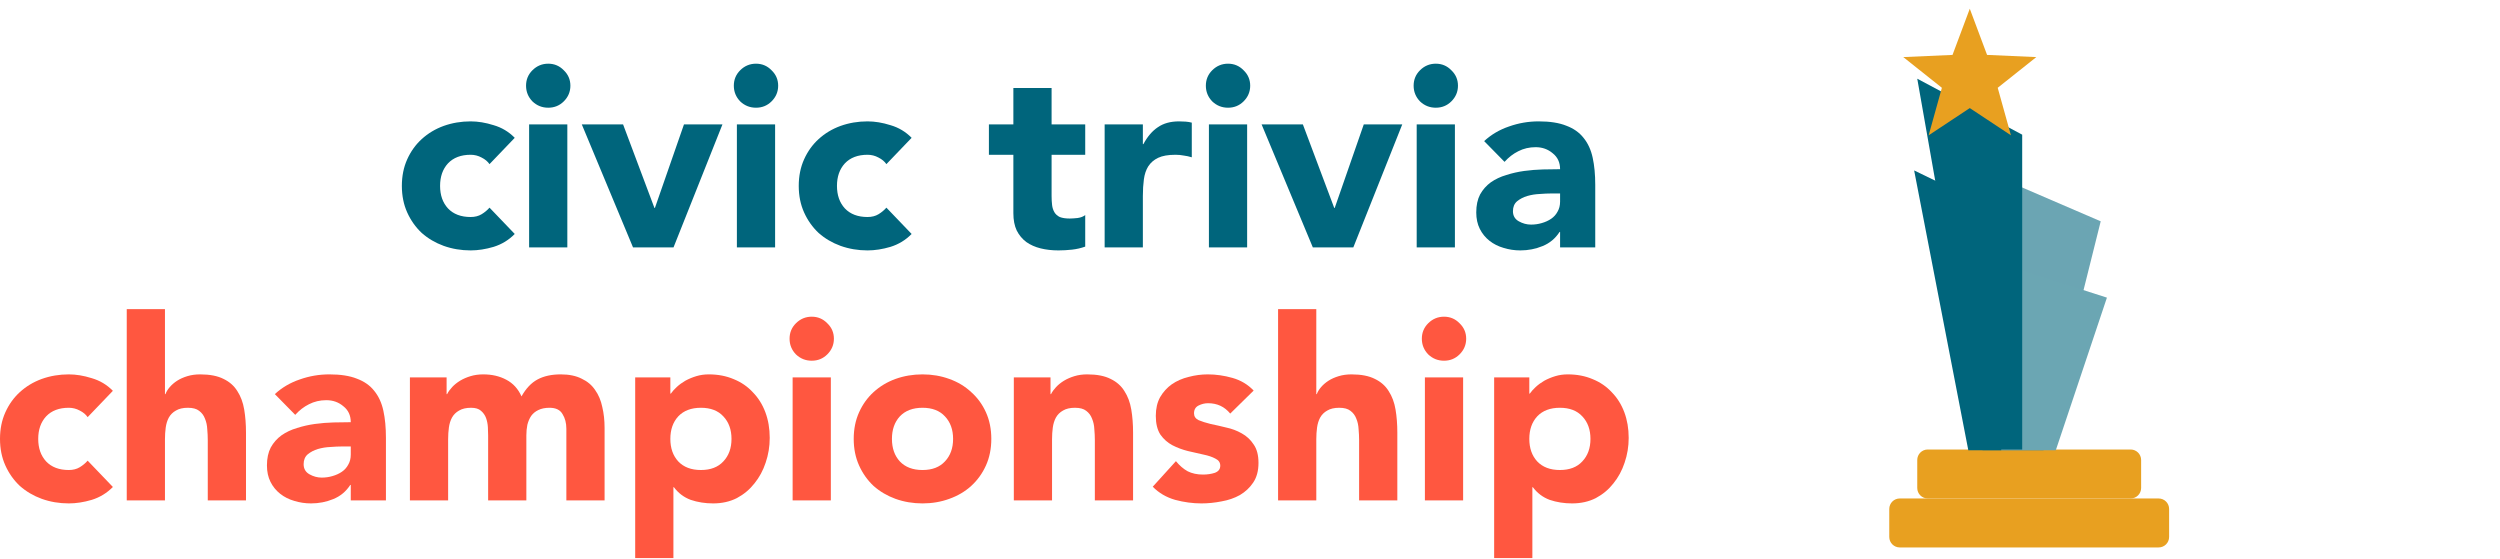
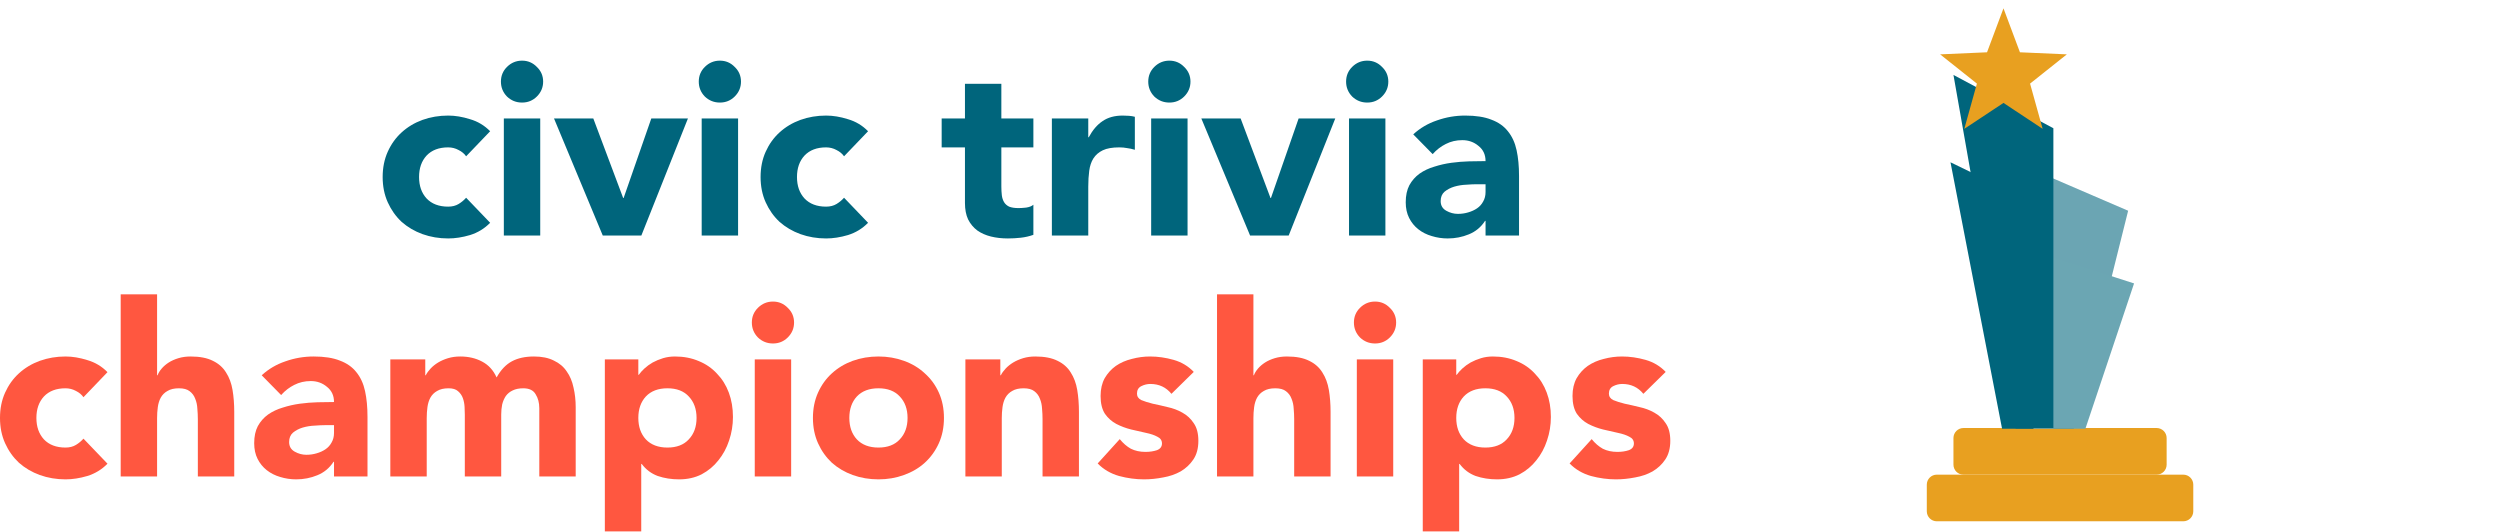
- <svg xmlns="http://www.w3.org/2000/svg" width="824" height="184" viewBox="0 0 824 184" fill="none">
+ <svg xmlns="http://www.w3.org/2000/svg" width="865.34" height="184" viewBox="0 0 865.34 184" fill="none">
  <path d="M28.89 137.488C28.274 136.598 27.406 135.875 26.287 135.319C25.167 134.708 23.963 134.402 22.675 134.402C19.484 134.402 16.992 135.347 15.201 137.237C13.465 139.128 12.597 141.601 12.597 144.659C12.597 147.717 13.465 150.191 15.201 152.081C16.992 153.971 19.484 154.916 22.675 154.916C24.075 154.916 25.279 154.61 26.287 153.999C27.294 153.387 28.162 152.665 28.89 151.831L37.204 160.503C35.245 162.505 32.921 163.922 30.234 164.756C27.602 165.534 25.083 165.923 22.675 165.923C19.54 165.923 16.573 165.423 13.773 164.422C11.03 163.422 8.622 162.004 6.551 160.17C4.535 158.279 2.939 156.028 1.764 153.415C0.588 150.802 0 147.884 0 144.659C0 141.435 0.588 138.516 1.764 135.903C2.939 133.29 4.535 131.067 6.551 129.232C8.622 127.342 11.03 125.896 13.773 124.896C16.573 123.895 19.54 123.395 22.675 123.395C25.083 123.395 27.602 123.812 30.234 124.646C32.921 125.424 35.245 126.814 37.204 128.815L28.89 137.488Z" fill="#FF5740" />
  <path d="M54.372 101.88V129.899H54.54C54.82 129.121 55.296 128.343 55.968 127.564C56.64 126.786 57.452 126.091 58.403 125.479C59.355 124.868 60.475 124.368 61.763 123.978C63.05 123.589 64.45 123.395 65.962 123.395C69.153 123.395 71.729 123.895 73.688 124.896C75.648 125.841 77.159 127.175 78.223 128.898C79.343 130.622 80.099 132.651 80.491 134.986C80.883 137.321 81.079 139.85 81.079 142.574V164.923H68.481V145.076C68.481 143.909 68.425 142.713 68.313 141.49C68.257 140.212 68.005 139.044 67.558 137.988C67.166 136.932 66.522 136.07 65.626 135.403C64.786 134.736 63.554 134.402 61.931 134.402C60.307 134.402 58.991 134.708 57.983 135.319C56.976 135.875 56.192 136.654 55.632 137.654C55.128 138.599 54.792 139.684 54.624 140.907C54.456 142.13 54.372 143.408 54.372 144.743V164.923H41.775V101.88H54.372Z" fill="#FF5740" />
  <path d="M115.614 159.836H115.446C114.046 162.004 112.171 163.561 109.819 164.506C107.524 165.451 105.088 165.923 102.513 165.923C100.609 165.923 98.761 165.646 96.97 165.09C95.234 164.589 93.695 163.811 92.351 162.755C91.007 161.698 89.943 160.392 89.159 158.835C88.376 157.279 87.984 155.472 87.984 153.415C87.984 151.08 88.404 149.107 89.243 147.494C90.139 145.882 91.315 144.548 92.771 143.492C94.282 142.435 95.99 141.629 97.894 141.073C99.797 140.462 101.757 140.017 103.772 139.739C105.844 139.461 107.888 139.294 109.903 139.239C111.975 139.183 113.878 139.155 115.614 139.155C115.614 136.932 114.802 135.18 113.178 133.902C111.611 132.568 109.735 131.9 107.552 131.9C105.48 131.9 103.576 132.345 101.841 133.235C100.161 134.069 98.649 135.236 97.306 136.737L90.587 129.899C92.939 127.731 95.682 126.119 98.817 125.063C101.953 123.951 105.2 123.395 108.559 123.395C112.255 123.395 115.278 123.867 117.63 124.812C120.037 125.702 121.941 127.036 123.34 128.815C124.796 130.594 125.804 132.79 126.364 135.403C126.924 137.96 127.204 140.934 127.204 144.326V164.923H115.614V159.836ZM112.507 147.161C111.555 147.161 110.351 147.216 108.895 147.328C107.496 147.383 106.124 147.606 104.78 147.995C103.492 148.384 102.373 148.968 101.421 149.746C100.525 150.524 100.077 151.608 100.077 152.998C100.077 154.499 100.721 155.611 102.009 156.334C103.296 157.056 104.64 157.418 106.04 157.418C107.272 157.418 108.447 157.251 109.567 156.917C110.743 156.584 111.779 156.111 112.675 155.5C113.57 154.888 114.27 154.11 114.774 153.165C115.334 152.22 115.614 151.108 115.614 149.829V147.161H112.507Z" fill="#FF5740" />
  <path d="M135.107 124.395H147.201V129.899H147.369C147.76 129.121 148.32 128.343 149.048 127.564C149.776 126.786 150.644 126.091 151.652 125.479C152.659 124.868 153.807 124.368 155.095 123.978C156.383 123.589 157.782 123.395 159.294 123.395C162.15 123.395 164.669 123.978 166.853 125.146C169.092 126.313 170.772 128.148 171.892 130.65C173.347 128.037 175.111 126.174 177.182 125.063C179.254 123.951 181.801 123.395 184.825 123.395C187.568 123.395 189.864 123.867 191.711 124.812C193.615 125.702 195.099 126.953 196.162 128.565C197.282 130.122 198.066 131.984 198.514 134.152C199.018 136.265 199.27 138.544 199.27 140.99V164.923H186.672V141.324C186.672 139.433 186.253 137.821 185.413 136.487C184.629 135.097 183.201 134.402 181.13 134.402C179.674 134.402 178.442 134.652 177.434 135.153C176.483 135.597 175.699 136.237 175.083 137.071C174.523 137.905 174.103 138.877 173.823 139.989C173.599 141.101 173.487 142.269 173.487 143.492V164.923H160.89V143.492C160.89 142.769 160.862 141.879 160.806 140.823C160.75 139.767 160.554 138.766 160.218 137.821C159.882 136.876 159.322 136.07 158.538 135.403C157.81 134.736 156.719 134.402 155.263 134.402C153.639 134.402 152.324 134.708 151.316 135.319C150.308 135.875 149.524 136.654 148.964 137.654C148.46 138.599 148.124 139.684 147.956 140.907C147.788 142.13 147.704 143.408 147.704 144.743V164.923H135.107V124.395Z" fill="#FF5740" />
  <path d="M209.358 124.395H220.947V129.732H221.115C221.619 129.01 222.263 128.287 223.047 127.564C223.887 126.786 224.838 126.091 225.902 125.479C227.022 124.868 228.226 124.368 229.513 123.978C230.801 123.589 232.173 123.395 233.629 123.395C236.652 123.395 239.395 123.923 241.859 124.979C244.322 125.98 246.422 127.425 248.158 129.315C249.949 131.15 251.321 133.346 252.273 135.903C253.225 138.46 253.7 141.268 253.7 144.326C253.7 147.161 253.253 149.885 252.357 152.498C251.517 155.055 250.285 157.334 248.661 159.336C247.094 161.337 245.162 162.949 242.867 164.172C240.571 165.34 237.968 165.923 235.056 165.923C232.425 165.923 229.961 165.534 227.666 164.756C225.426 163.922 223.579 162.532 222.123 160.587H221.955V183.936H209.358V124.395ZM220.947 144.659C220.947 147.717 221.815 150.191 223.551 152.081C225.342 153.971 227.834 154.916 231.025 154.916C234.216 154.916 236.68 153.971 238.416 152.081C240.207 150.191 241.103 147.717 241.103 144.659C241.103 141.601 240.207 139.128 238.416 137.237C236.68 135.347 234.216 134.402 231.025 134.402C227.834 134.402 225.342 135.347 223.551 137.237C221.815 139.128 220.947 141.601 220.947 144.659Z" fill="#FF5740" />
  <path d="M261.249 124.395H273.846V164.923H261.249V124.395ZM260.241 111.637C260.241 109.635 260.941 107.94 262.341 106.55C263.797 105.105 265.532 104.382 267.548 104.382C269.563 104.382 271.271 105.105 272.671 106.55C274.126 107.94 274.854 109.635 274.854 111.637C274.854 113.638 274.126 115.362 272.671 116.807C271.271 118.197 269.563 118.892 267.548 118.892C265.532 118.892 263.797 118.197 262.341 116.807C260.941 115.362 260.241 113.638 260.241 111.637Z" fill="#FF5740" />
  <path d="M281.385 144.659C281.385 141.435 281.973 138.516 283.149 135.903C284.325 133.29 285.92 131.067 287.936 129.232C290.007 127.342 292.415 125.896 295.158 124.896C297.958 123.895 300.925 123.395 304.061 123.395C307.196 123.395 310.135 123.895 312.879 124.896C315.678 125.896 318.086 127.342 320.101 129.232C322.173 131.067 323.796 133.29 324.972 135.903C326.148 138.516 326.736 141.435 326.736 144.659C326.736 147.884 326.148 150.802 324.972 153.415C323.796 156.028 322.173 158.279 320.101 160.17C318.086 162.004 315.678 163.422 312.879 164.422C310.135 165.423 307.196 165.923 304.061 165.923C300.925 165.923 297.958 165.423 295.158 164.422C292.415 163.422 290.007 162.004 287.936 160.17C285.92 158.279 284.325 156.028 283.149 153.415C281.973 150.802 281.385 147.884 281.385 144.659ZM293.983 144.659C293.983 147.717 294.85 150.191 296.586 152.081C298.378 153.971 300.869 154.916 304.061 154.916C307.252 154.916 309.715 153.971 311.451 152.081C313.243 150.191 314.138 147.717 314.138 144.659C314.138 141.601 313.243 139.128 311.451 137.237C309.715 135.347 307.252 134.402 304.061 134.402C300.869 134.402 298.378 135.347 296.586 137.237C294.85 139.128 293.983 141.601 293.983 144.659Z" fill="#FF5740" />
  <path d="M334.156 124.395H346.249V129.899H346.417C346.809 129.121 347.369 128.343 348.097 127.564C348.825 126.786 349.693 126.091 350.7 125.479C351.708 124.868 352.856 124.368 354.144 123.978C355.431 123.589 356.831 123.395 358.343 123.395C361.534 123.395 364.11 123.895 366.069 124.896C368.029 125.841 369.541 127.175 370.604 128.898C371.724 130.622 372.48 132.651 372.872 134.986C373.264 137.321 373.46 139.85 373.46 142.574V164.923H360.862V145.076C360.862 143.909 360.806 142.713 360.694 141.49C360.638 140.212 360.386 139.044 359.939 137.988C359.547 136.932 358.903 136.07 358.007 135.403C357.167 134.736 355.935 134.402 354.312 134.402C352.688 134.402 351.372 134.708 350.365 135.319C349.357 135.875 348.573 136.654 348.013 137.654C347.509 138.599 347.173 139.684 347.005 140.907C346.837 142.13 346.753 143.408 346.753 144.743V164.923H334.156V124.395Z" fill="#FF5740" />
  <path d="M405.476 136.32C403.628 134.041 401.192 132.901 398.169 132.901C397.105 132.901 396.069 133.151 395.062 133.652C394.054 134.152 393.55 135.014 393.55 136.237C393.55 137.237 394.054 137.988 395.062 138.488C396.125 138.933 397.441 139.35 399.009 139.739C400.633 140.073 402.34 140.462 404.132 140.907C405.979 141.296 407.687 141.935 409.255 142.825C410.878 143.714 412.194 144.937 413.202 146.494C414.266 147.995 414.798 150.024 414.798 152.581C414.798 155.194 414.21 157.362 413.034 159.086C411.914 160.753 410.458 162.115 408.667 163.172C406.875 164.172 404.86 164.867 402.62 165.256C400.381 165.701 398.169 165.923 395.985 165.923C393.13 165.923 390.247 165.534 387.335 164.756C384.424 163.922 381.96 162.477 379.945 160.42L387.587 151.997C388.763 153.443 390.051 154.555 391.45 155.333C392.906 156.056 394.586 156.417 396.489 156.417C397.945 156.417 399.261 156.222 400.437 155.833C401.612 155.389 402.2 154.61 402.2 153.498C402.2 152.442 401.668 151.664 400.604 151.164C399.597 150.608 398.281 150.163 396.657 149.829C395.09 149.44 393.382 149.051 391.534 148.662C389.743 148.217 388.035 147.578 386.411 146.744C384.844 145.91 383.528 144.743 382.464 143.241C381.456 141.685 380.953 139.628 380.953 137.071C380.953 134.68 381.428 132.623 382.38 130.9C383.388 129.176 384.676 127.759 386.243 126.647C387.867 125.535 389.715 124.729 391.786 124.229C393.858 123.673 395.957 123.395 398.085 123.395C400.772 123.395 403.488 123.784 406.231 124.562C408.975 125.341 411.298 126.73 413.202 128.732L405.476 136.32Z" fill="#FF5740" />
  <path d="M433.852 101.88V129.899H434.02C434.3 129.121 434.776 128.343 435.448 127.564C436.12 126.786 436.932 126.091 437.884 125.479C438.835 124.868 439.955 124.368 441.243 123.978C442.531 123.589 443.93 123.395 445.442 123.395C448.633 123.395 451.209 123.895 453.168 124.896C455.128 125.841 456.64 127.175 457.704 128.898C458.823 130.622 459.579 132.651 459.971 134.986C460.363 137.321 460.559 139.85 460.559 142.574V164.923H447.962V145.076C447.962 143.909 447.906 142.713 447.794 141.49C447.738 140.212 447.486 139.044 447.038 137.988C446.646 136.932 446.002 136.07 445.106 135.403C444.266 134.736 443.035 134.402 441.411 134.402C439.787 134.402 438.472 134.708 437.464 135.319C436.456 135.875 435.672 136.654 435.112 137.654C434.608 138.599 434.272 139.684 434.104 140.907C433.936 142.13 433.852 143.408 433.852 144.743V164.923H421.255V101.88H433.852Z" fill="#FF5740" />
  <path d="M469.647 124.395H482.245V164.923H469.647V124.395ZM468.64 111.637C468.64 109.635 469.339 107.94 470.739 106.55C472.195 105.105 473.931 104.382 475.946 104.382C477.962 104.382 479.669 105.105 481.069 106.55C482.525 107.94 483.253 109.635 483.253 111.637C483.253 113.638 482.525 115.362 481.069 116.807C479.669 118.197 477.962 118.892 475.946 118.892C473.931 118.892 472.195 118.197 470.739 116.807C469.339 115.362 468.64 113.638 468.64 111.637Z" fill="#FF5740" />
  <path d="M492.471 124.395H504.061V129.732H504.229C504.732 129.01 505.376 128.287 506.16 127.564C507 126.786 507.952 126.091 509.016 125.479C510.135 124.868 511.339 124.368 512.627 123.978C513.915 123.589 515.286 123.395 516.742 123.395C519.765 123.395 522.509 123.923 524.972 124.979C527.436 125.98 529.535 127.425 531.271 129.315C533.063 131.15 534.434 133.346 535.386 135.903C536.338 138.46 536.814 141.268 536.814 144.326C536.814 147.161 536.366 149.885 535.47 152.498C534.63 155.055 533.399 157.334 531.775 159.336C530.207 161.337 528.276 162.949 525.98 164.172C523.685 165.34 521.081 165.923 518.17 165.923C515.538 165.923 513.075 165.534 510.779 164.756C508.54 163.922 506.692 162.532 505.236 160.587H505.068V183.936H492.471V124.395ZM504.061 144.659C504.061 147.717 504.928 150.191 506.664 152.081C508.456 153.971 510.947 154.916 514.139 154.916C517.33 154.916 519.793 153.971 521.529 152.081C523.321 150.191 524.216 147.717 524.216 144.659C524.216 141.601 523.321 139.128 521.529 137.237C519.793 135.347 517.33 134.402 514.139 134.402C510.947 134.402 508.456 135.347 506.664 137.237C504.928 139.128 504.061 141.601 504.061 144.659Z" fill="#FF5740" />
+   <path transform="translate(163.35 0)" d="M405.476 136.32C403.628 134.041 401.192 132.901 398.169 132.901C397.105 132.901 396.069 133.151 395.062 133.652C394.054 134.152 393.55 135.014 393.55 136.237C393.55 137.237 394.054 137.988 395.062 138.488C396.125 138.933 397.441 139.35 399.009 139.739C400.633 140.073 402.34 140.462 404.132 140.907C405.979 141.296 407.687 141.935 409.255 142.825C410.878 143.714 412.194 144.937 413.202 146.494C414.266 147.995 414.798 150.024 414.798 152.581C414.798 155.194 414.21 157.362 413.034 159.086C411.914 160.753 410.458 162.115 408.667 163.172C406.875 164.172 404.86 164.867 402.62 165.256C400.381 165.701 398.169 165.923 395.985 165.923C393.13 165.923 390.247 165.534 387.335 164.756C384.424 163.922 381.96 162.477 379.945 160.42L387.587 151.997C388.763 153.443 390.051 154.555 391.45 155.333C392.906 156.056 394.586 156.417 396.489 156.417C397.945 156.417 399.261 156.222 400.437 155.833C401.612 155.389 402.2 154.61 402.2 153.498C402.2 152.442 401.668 151.664 400.604 151.164C399.597 150.608 398.281 150.163 396.657 149.829C395.09 149.44 393.382 149.051 391.534 148.662C389.743 148.217 388.035 147.578 386.411 146.744C384.844 145.91 383.528 144.743 382.464 143.241C381.456 141.685 380.953 139.628 380.953 137.071C380.953 134.68 381.428 132.623 382.38 130.9C383.388 129.176 384.676 127.759 386.243 126.647C387.867 125.535 389.715 124.729 391.786 124.229C393.858 123.673 395.957 123.395 398.085 123.395C400.772 123.395 403.488 123.784 406.231 124.562C408.975 125.341 411.298 126.73 413.202 128.732L405.476 136.32Z" fill="#FF5740" />
  <path d="M161.343 54.098C160.727 53.208 159.859 52.486 158.74 51.93C157.62 51.318 156.416 51.013 155.128 51.013C151.937 51.013 149.446 51.958 147.654 53.848C145.918 55.738 145.051 58.212 145.051 61.269C145.051 64.327 145.918 66.801 147.654 68.691C149.446 70.581 151.937 71.526 155.128 71.526C156.528 71.526 157.732 71.221 158.74 70.609C159.747 69.998 160.615 69.275 161.343 68.441L169.657 77.114C167.698 79.115 165.374 80.532 162.687 81.366C160.055 82.145 157.536 82.534 155.128 82.534C151.993 82.534 149.026 82.034 146.226 81.033C143.483 80.032 141.075 78.615 139.004 76.78C136.988 74.89 135.393 72.638 134.217 70.025C133.041 67.412 132.453 64.494 132.453 61.269C132.453 58.045 133.041 55.126 134.217 52.514C135.393 49.901 136.988 47.677 139.004 45.842C141.075 43.952 143.483 42.507 146.226 41.506C149.026 40.505 151.993 40.005 155.128 40.005C157.536 40.005 160.055 40.422 162.687 41.256C165.374 42.034 167.698 43.424 169.657 45.425L161.343 54.098Z" fill="#00657C" />
  <path d="M174.396 41.006H186.993V81.533H174.396V41.006ZM173.388 28.247C173.388 26.246 174.088 24.55 175.488 23.16C176.943 21.715 178.679 20.992 180.695 20.992C182.71 20.992 184.418 21.715 185.818 23.16C187.273 24.55 188.001 26.246 188.001 28.247C188.001 30.248 187.273 31.972 185.818 33.417C184.418 34.807 182.71 35.502 180.695 35.502C178.679 35.502 176.943 34.807 175.488 33.417C174.088 31.972 173.388 30.248 173.388 28.247Z" fill="#00657C" />
  <path d="M191.761 41.006H205.366L215.696 68.524H215.864L225.438 41.006H238.119L221.994 81.533H208.641L191.761 41.006Z" fill="#00657C" />
  <path d="M242.878 41.006H255.475V81.533H242.878V41.006ZM241.87 28.247C241.87 26.246 242.57 24.55 243.97 23.16C245.425 21.715 247.161 20.992 249.177 20.992C251.192 20.992 252.9 21.715 254.299 23.16C255.755 24.55 256.483 26.246 256.483 28.247C256.483 30.248 255.755 31.972 254.299 33.417C252.9 34.807 251.192 35.502 249.177 35.502C247.161 35.502 245.425 34.807 243.97 33.417C242.57 31.972 241.87 30.248 241.87 28.247Z" fill="#00657C" />
  <path d="M292.156 54.098C291.54 53.208 290.672 52.486 289.553 51.93C288.433 51.318 287.229 51.013 285.941 51.013C282.75 51.013 280.258 51.958 278.467 53.848C276.731 55.738 275.863 58.212 275.863 61.269C275.863 64.327 276.731 66.801 278.467 68.691C280.258 70.581 282.75 71.526 285.941 71.526C287.341 71.526 288.545 71.221 289.553 70.609C290.56 69.998 291.428 69.275 292.156 68.441L300.47 77.114C298.511 79.115 296.187 80.532 293.5 81.366C290.868 82.145 288.349 82.534 285.941 82.534C282.806 82.534 279.839 82.034 277.039 81.033C274.296 80.032 271.888 78.615 269.817 76.78C267.801 74.89 266.205 72.638 265.03 70.025C263.854 67.412 263.266 64.494 263.266 61.269C263.266 58.045 263.854 55.126 265.03 52.514C266.205 49.901 267.801 47.677 269.817 45.842C271.888 43.952 274.296 42.507 277.039 41.506C279.839 40.505 282.806 40.005 285.941 40.005C288.349 40.005 290.868 40.422 293.5 41.256C296.187 42.034 298.511 43.424 300.47 45.425L292.156 54.098Z" fill="#00657C" />
  <path d="M357.689 51.013H346.604V64.522C346.604 65.633 346.66 66.662 346.772 67.607C346.884 68.496 347.136 69.275 347.527 69.942C347.919 70.609 348.507 71.137 349.291 71.526C350.131 71.86 351.223 72.027 352.566 72.027C353.238 72.027 354.106 71.971 355.17 71.86C356.29 71.693 357.129 71.36 357.689 70.859V81.283C356.29 81.783 354.834 82.117 353.322 82.284C351.811 82.45 350.327 82.534 348.871 82.534C346.744 82.534 344.784 82.311 342.992 81.867C341.201 81.422 339.633 80.727 338.289 79.782C336.946 78.781 335.882 77.503 335.098 75.946C334.37 74.389 334.006 72.499 334.006 70.275V51.013H325.944V41.006H334.006V28.998H346.604V41.006H357.689V51.013Z" fill="#00657C" />
  <path d="M364.091 41.006H376.688V47.51H376.856C378.2 45.008 379.796 43.146 381.643 41.923C383.491 40.644 385.815 40.005 388.614 40.005C389.342 40.005 390.07 40.033 390.798 40.088C391.525 40.144 392.197 40.255 392.813 40.422V51.846C391.917 51.568 391.022 51.374 390.126 51.263C389.286 51.096 388.39 51.013 387.438 51.013C385.031 51.013 383.127 51.346 381.727 52.013C380.328 52.68 379.236 53.625 378.452 54.848C377.724 56.016 377.248 57.434 377.024 59.101C376.8 60.769 376.688 62.604 376.688 64.605V81.533H364.091V41.006Z" fill="#00657C" />
  <path d="M398.459 41.006H411.056V81.533H398.459V41.006ZM397.451 28.247C397.451 26.246 398.151 24.55 399.551 23.16C401.006 21.715 402.742 20.992 404.758 20.992C406.773 20.992 408.481 21.715 409.881 23.16C411.336 24.55 412.064 26.246 412.064 28.247C412.064 30.248 411.336 31.972 409.881 33.417C408.481 34.807 406.773 35.502 404.758 35.502C402.742 35.502 401.006 34.807 399.551 33.417C398.151 31.972 397.451 30.248 397.451 28.247Z" fill="#00657C" />
  <path d="M415.824 41.006H429.429L439.759 68.524H439.927L449.501 41.006H462.182L446.058 81.533H432.704L415.824 41.006Z" fill="#00657C" />
  <path d="M466.941 41.006H479.538V81.533H466.941V41.006ZM465.933 28.247C465.933 26.246 466.633 24.55 468.033 23.16C469.488 21.715 471.224 20.992 473.24 20.992C475.255 20.992 476.963 21.715 478.363 23.16C479.818 24.55 480.546 26.246 480.546 28.247C480.546 30.248 479.818 31.972 478.363 33.417C476.963 34.807 475.255 35.502 473.24 35.502C471.224 35.502 469.488 34.807 468.033 33.417C466.633 31.972 465.933 30.248 465.933 28.247Z" fill="#00657C" />
  <path d="M514.204 76.446H514.036C512.636 78.615 510.76 80.171 508.409 81.116C506.113 82.061 503.678 82.534 501.102 82.534C499.199 82.534 497.351 82.256 495.559 81.7C493.824 81.2 492.284 80.421 490.94 79.365C489.597 78.309 488.533 77.002 487.749 75.446C486.965 73.889 486.573 72.082 486.573 70.025C486.573 67.69 486.993 65.717 487.833 64.105C488.729 62.492 489.905 61.158 491.36 60.102C492.872 59.046 494.58 58.24 496.483 57.684C498.387 57.072 500.346 56.627 502.362 56.349C504.434 56.072 506.477 55.905 508.493 55.849C510.564 55.794 512.468 55.766 514.204 55.766C514.204 53.542 513.392 51.791 511.768 50.512C510.2 49.178 508.325 48.511 506.141 48.511C504.07 48.511 502.166 48.956 500.43 49.845C498.751 50.679 497.239 51.846 495.895 53.347L489.177 46.509C491.528 44.341 494.272 42.729 497.407 41.673C500.542 40.561 503.79 40.005 507.149 40.005C510.844 40.005 513.868 40.478 516.219 41.423C518.627 42.312 520.53 43.646 521.93 45.425C523.386 47.204 524.393 49.4 524.953 52.013C525.513 54.57 525.793 57.545 525.793 60.936V81.533H514.204V76.446ZM511.096 63.771C510.144 63.771 508.941 63.827 507.485 63.938C506.085 63.993 504.713 64.216 503.37 64.605C502.082 64.994 500.962 65.578 500.01 66.356C499.115 67.135 498.667 68.219 498.667 69.608C498.667 71.109 499.311 72.221 500.598 72.944C501.886 73.667 503.23 74.028 504.629 74.028C505.861 74.028 507.037 73.861 508.157 73.528C509.333 73.194 510.368 72.722 511.264 72.11C512.16 71.499 512.86 70.72 513.364 69.775C513.924 68.83 514.204 67.718 514.204 66.44V63.771H511.096Z" fill="#00657C" />
  <g transform="translate(-6.24 2.88) scale(1.07)">
-     <path d="M670.767 150.855H591.029C589.243 150.855 587.796 152.303 587.796 154.088V162.709C587.796 164.494 589.243 165.941 591.029 165.941H670.767C672.553 165.941 674 164.494 674 162.709V154.088C674 152.303 672.553 150.855 670.767 150.855Z" fill="#E8A020" />
-     <path d="M662.147 135.771H599.649C597.864 135.771 596.417 137.219 596.417 139.004V147.625C596.417 149.41 597.864 150.857 599.649 150.857H662.147C663.933 150.857 665.38 149.41 665.38 147.625V139.004C665.38 137.219 663.933 135.771 662.147 135.771Z" fill="#E8A020" />
-     <path d="M616.531 136.011V49.807L652.928 65.48L635.324 136.011H616.531Z" fill="#00657C" fill-opacity="0.58" />
-     <path d="M622.278 136.01V78.541L654.844 88.99L639.093 136.01H622.278Z" fill="#6BA6B3" />
-     <path d="M628.743 135.771V38.792L596.417 21.551L616.531 135.771H628.743Z" fill="#00657C" />
-     <path d="M622.278 136.011V62.819L595.459 49.807L612.146 136.011H622.278Z" fill="#00657C" />
-     <path d="M612.601 0L617.925 14.224L633.096 14.892L621.2 24.353L625.273 38.986L612.601 30.602L599.929 38.986L604.003 24.353L592.106 14.892L607.278 14.224L612.601 0Z" fill="#E8A020" />
+     <g transform="translate(41.34 0)">
+       <path d="M670.767 150.855H591.029C589.243 150.855 587.796 152.303 587.796 154.088V162.709C587.796 164.494 589.243 165.941 591.029 165.941H670.767C672.553 165.941 674 164.494 674 162.709V154.088C674 152.303 672.553 150.855 670.767 150.855Z" fill="#E8A020" />
+       <path d="M662.147 135.771H599.649C597.864 135.771 596.417 137.219 596.417 139.004V147.625C596.417 149.41 597.864 150.857 599.649 150.857H662.147C663.933 150.857 665.38 149.41 665.38 147.625V139.004C665.38 137.219 663.933 135.771 662.147 135.771Z" fill="#E8A020" />
+       <path d="M616.531 136.011V49.807L652.928 65.48L635.324 136.011H616.531Z" fill="#00657C" fill-opacity="0.58" />
+       <path d="M622.278 136.01V78.541L654.844 88.99L639.093 136.01H622.278Z" fill="#6BA6B3" />
+       <path d="M628.743 135.771V38.792L596.417 21.551L616.531 135.771H628.743Z" fill="#00657C" />
+       <path d="M622.278 136.011V62.819L595.459 49.807L612.146 136.011H622.278Z" fill="#00657C" />
+       <path d="M612.601 0L617.925 14.224L633.096 14.892L621.2 24.353L625.273 38.986L612.601 30.602L599.929 38.986L604.003 24.353L592.106 14.892L607.278 14.224L612.601 0Z" fill="#E8A020" />
+     </g>
  </g>
</svg>
